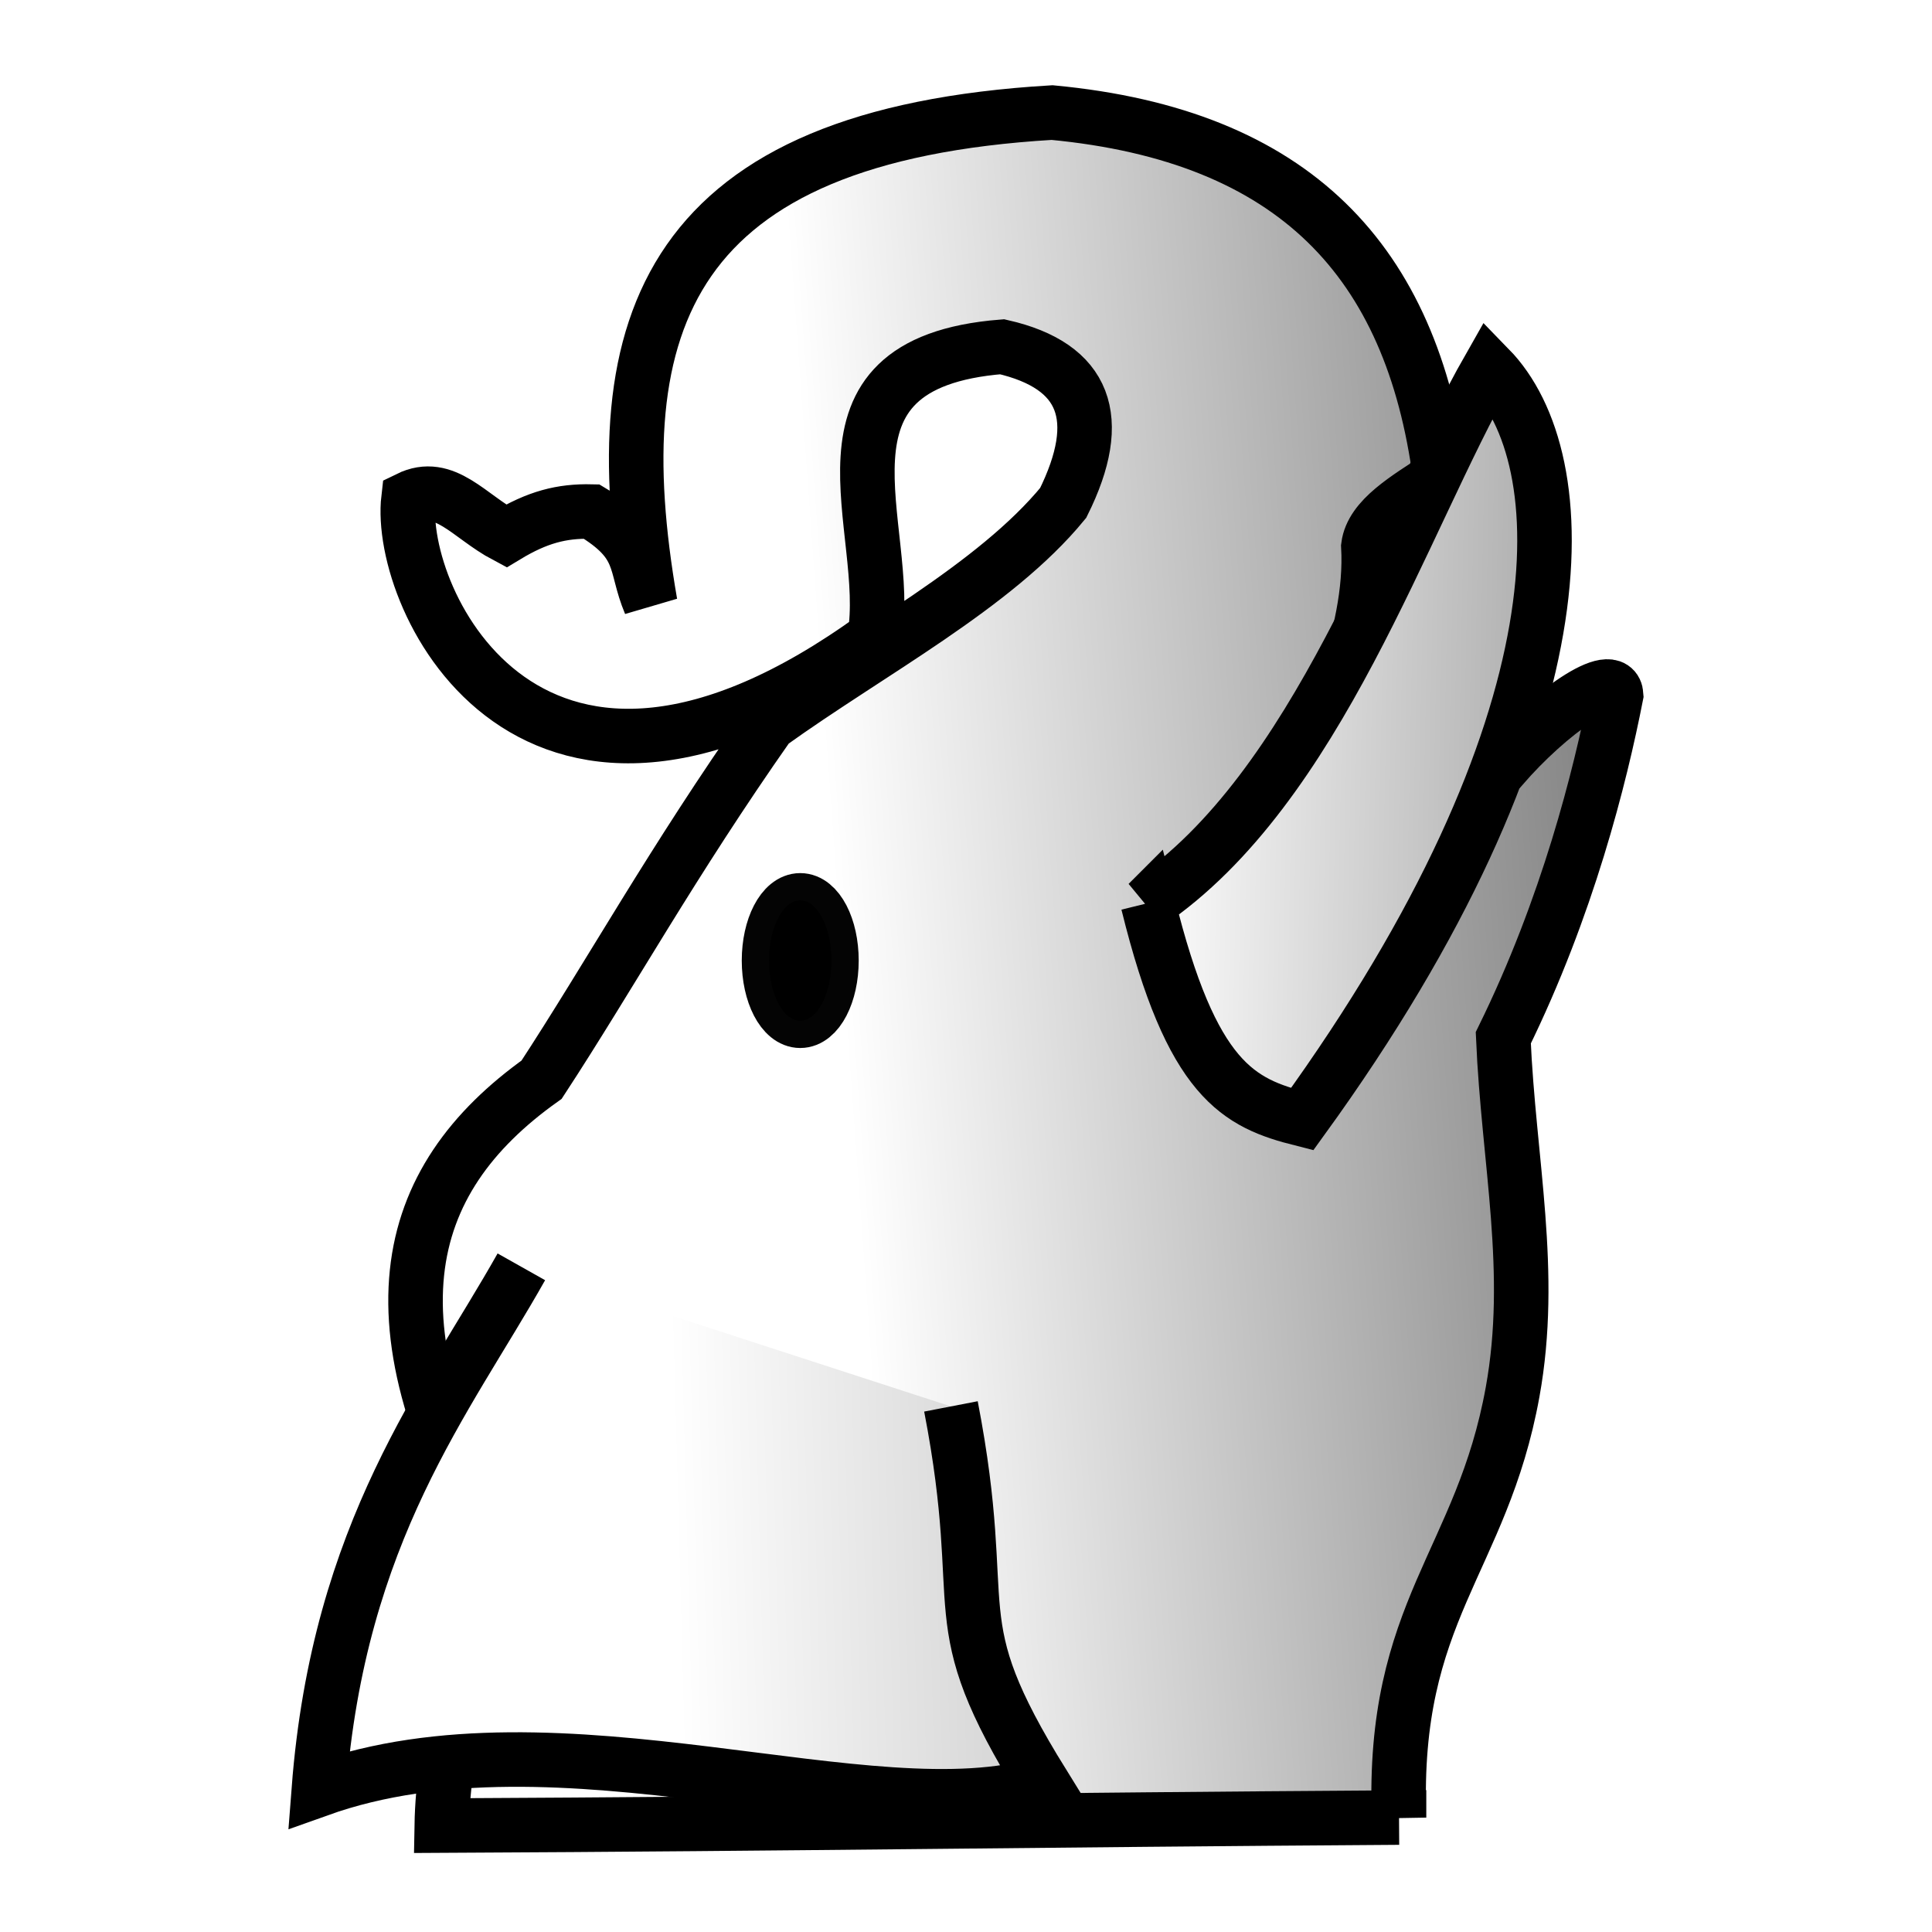
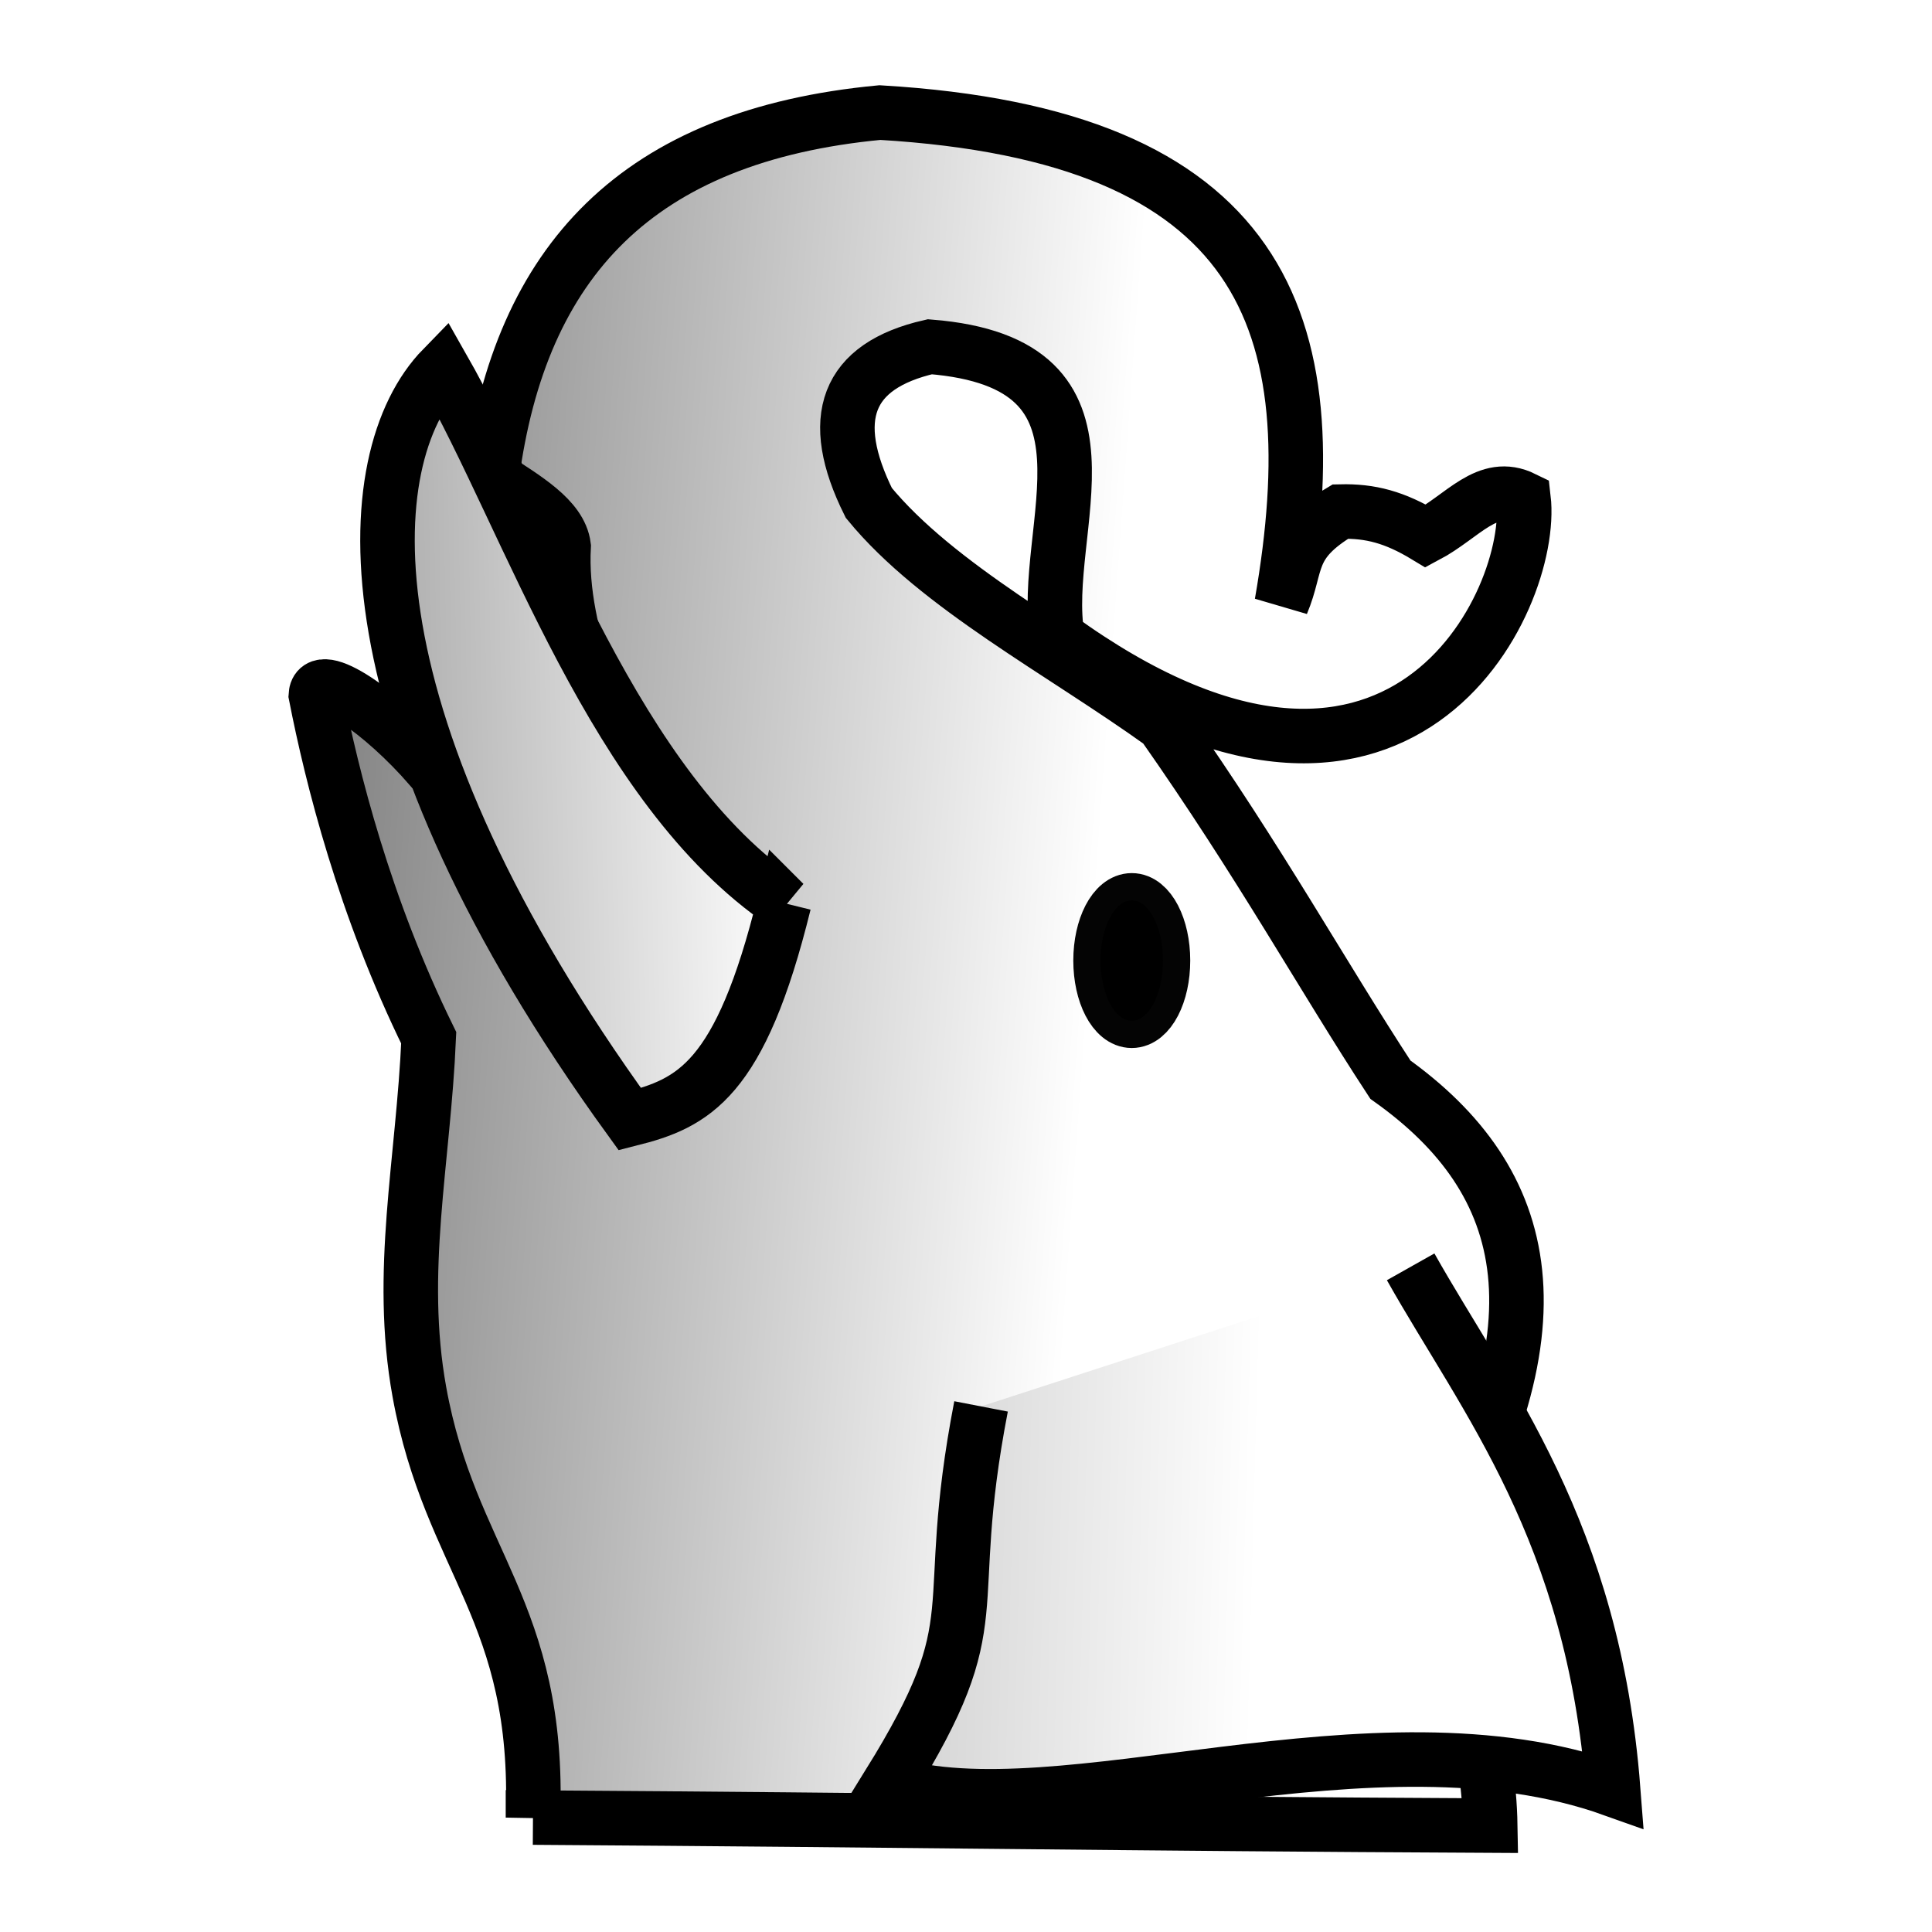
<svg xmlns="http://www.w3.org/2000/svg" xmlns:xlink="http://www.w3.org/1999/xlink" width="177.17" height="177.17" shape-rendering="geometricPrecision" image-rendering="optimizeQuality" fill-rule="evenodd" clip-rule="evenodd" viewBox="0 0 50 50" version="1.1" id="svg12863">
  <defs id="defs12857">
    <linearGradient id="linearGradient18986">
      <stop style="stop-color:#ffffff;stop-opacity:1" offset="0" id="stop18982" />
      <stop style="stop-color:#999999;stop-opacity:1" offset="1" id="stop18984" />
    </linearGradient>
    <linearGradient id="linearGradient18978">
      <stop style="stop-color:#ffffff;stop-opacity:1" offset="0" id="stop18974" />
      <stop style="stop-color:#808080;stop-opacity:1" offset="1" id="stop18976" />
    </linearGradient>
    <linearGradient id="0" x1="21.405" x2="77.64" gradientUnits="userSpaceOnUse">
      <stop stop-color="#fff" id="stop12852" />
      <stop offset="1" stop-color="#fff" stop-opacity="0" id="stop12854" />
    </linearGradient>
    <linearGradient gradientTransform="matrix(0.1838858,0,0,0.1437239,52.70999,-34.22947)" xlink:href="#linearGradient15233" id="linearGradient15235" x1="233.099" y1="541.734" x2="313.642" y2="543.004" gradientUnits="userSpaceOnUse" />
    <linearGradient id="linearGradient15233">
      <stop style="stop-color:#ffffff;stop-opacity:1;" offset="0" id="stop15229" />
      <stop style="stop-color:#808080;stop-opacity:1" offset="1" id="stop15231" />
    </linearGradient>
    <linearGradient xlink:href="#linearGradient18978" id="linearGradient18980" x1="88.441" y1="51.042" x2="107.474" y2="49.662" gradientUnits="userSpaceOnUse" />
    <linearGradient xlink:href="#linearGradient18986" id="linearGradient18988" x1="84.447" y1="64.241" x2="103.935" y2="63.711" gradientUnits="userSpaceOnUse" />
  </defs>
  <g id="g13475" transform="matrix(1.087113,0,0,1.087113,-73.92342,-28.09257)">
-     <path id="path13430" d="m 41.052,36.049 -6.217,0.15 c -6.203,2.384 -6.963,5.934 -4.794,10.112 -0.053,-4.63 3.609,-3.313 6.367,-3.446 9.56,5.47 4.256,14.806 -0.599,18.427 l 4.419,0.449 -0.524,3.071 4.27,-2.921 2.697,3.521 3.895,-2.921 1.573,2.622 2.022,-2.697 c 1.307,1.014 2.065,2.355 2.628,3.527 l 1.867,-3.227 c 1.231,0.812 1.876,2.045 2.846,3.071 v -4.12 l 4.419,2.622 c 0.573,-16.897 -1.125,-28.072 -13.932,-31.76 -2.711,-0.06 -5.492,-0.345 -7.865,0.674 z" style="fill:#000003;fill-opacity:1;stroke:#000000;stroke-width:1.693;stroke-linecap:butt;stroke-linejoin:miter;stroke-miterlimit:4;stroke-dasharray:none;stroke-opacity:1" />
-     <g id="g14651" style="fill:none;stroke:#000000;stroke-width:0.761;stroke-miterlimit:4;stroke-dasharray:none" transform="matrix(2.046169,0,0,2.046169,-218.5391,-54.3891)">
-       <path id="path14615" d="m 120.244,77.924 c 0.048,0.546 0.154,1.053 0.568,1.355 -0.335,-0.077 -0.67,0.018 -1.005,0.393 0.111,1.214 0.651,1.949 1.792,2.01 1.122,0.658 2.135,-3.804 1.661,-4.37 0.12,0.304 3.219,-0.442 3.103,-1.311 0.463,1.88 1.351,2.539 2.272,3.103 3.507,-2.393 6.242,-5.475 4.282,-12.76 -1.496,-0.968 -3.125,-1.692 -5.264,-1.657 -1.49,0.004 -2.875,-0.066 -4.611,0.258 0,0 -1.18,0.328 -1.486,0.459 -0.306,0.131 -1.704,0.328 -1.704,0.328 -3.197,3.269 -1.66,7.934 -0.218,10.575" style="fill:none;stroke:#000000;stroke-width:0.761;stroke-linecap:butt;stroke-linejoin:miter;stroke-miterlimit:4;stroke-dasharray:none;stroke-opacity:1" />
-       <path id="path14617" d="m 122.144,74.366 c -1.148,2.021 -2.934,2.218 -4.635,2.657 -0.532,1.383 5.808,1.107 6.396,-0.278 0.313,-0.737 -1.208,-2.805 -1.761,-2.379 z" style="fill:none;stroke:#000000;stroke-width:0.761;stroke-linecap:butt;stroke-linejoin:miter;stroke-miterlimit:4;stroke-dasharray:none;stroke-opacity:1" />
-       <ellipse transform="matrix(0.8775102,0.479558,-0.2879205,0.9576543,0,0)" ry="0.656" rx="0.289" cy="4.311" cx="141.448" id="path14625" style="opacity:1;fill:none;fill-opacity:1;stroke:#000000;stroke-width:0.77;stroke-linecap:square;stroke-linejoin:bevel;stroke-miterlimit:4;stroke-dasharray:none;stroke-opacity:0.984;paint-order:normal" />
-     </g>
-     <g transform="matrix(2.046169,0,0,2.046169,-118.3184,-94.97759)" style="fill:none;stroke:#000000;stroke-width:0.761;stroke-miterlimit:4;stroke-dasharray:none" id="g14659">
-       <path style="fill:none;stroke:#000000;stroke-width:0.761;stroke-linecap:butt;stroke-linejoin:miter;stroke-miterlimit:4;stroke-dasharray:none;stroke-opacity:1" d="m 120.244,77.924 c 0.048,0.546 0.154,1.053 0.568,1.355 -0.335,-0.077 -0.67,0.018 -1.005,0.393 0.111,1.214 0.651,1.949 1.792,2.01 1.122,0.658 2.135,-3.804 1.661,-4.37 0.12,0.304 3.219,-0.442 3.103,-1.311 0.463,1.88 1.351,2.539 2.272,3.103 3.507,-2.393 6.242,-5.475 4.282,-12.76 -1.496,-0.968 -3.125,-1.692 -5.264,-1.657 -1.49,0.004 -2.875,-0.066 -4.611,0.258 0,0 -1.18,0.328 -1.486,0.459 -0.306,0.131 -1.704,0.328 -1.704,0.328 -3.197,3.269 -1.66,7.934 -0.218,10.575" id="path14653" />
-       <path style="fill:none;stroke:#000000;stroke-width:0.761;stroke-linecap:butt;stroke-linejoin:miter;stroke-miterlimit:4;stroke-dasharray:none;stroke-opacity:1" d="m 122.144,74.366 c -1.148,2.021 -2.934,2.218 -4.635,2.657 -0.532,1.383 5.808,1.107 6.396,-0.278 0.313,-0.737 -1.208,-2.805 -1.761,-2.379 z" id="path14655" />
-       <ellipse style="opacity:1;fill:none;fill-opacity:1;stroke:#000000;stroke-width:0.77;stroke-linecap:square;stroke-linejoin:bevel;stroke-miterlimit:4;stroke-dasharray:none;stroke-opacity:0.984;paint-order:normal" id="ellipse14657" cx="141.448" cy="4.311" rx="0.289" ry="0.656" transform="matrix(0.8775102,0.479558,-0.2879205,0.9576543,0,0)" />
-     </g>
-     <g id="g18994" transform="translate(-0.3468658,-0.7505021)">
+     <g id="g18994" transform="matrix(-1,0,0,1,182.3398,-0.7505021)">
      <path id="path15217" d="m 101.652,69.861 c -8.736,0.057 -14.117,0.148 -22.789,0.191 0.034,-1.962 0.626,-3.923 1.717,-5.885 -3.66,-5.975 -2.712,-9.47 0.66,-11.872 1.643,-2.512 3.091,-5.156 5.416,-8.466 2.408,-1.73 5.369,-3.275 7.001,-5.265 1,-2.012 0.536,-3.262 -1.453,-3.717 -4.929,0.392 -2.587,4.337 -3.038,6.917 -8.157,5.908 -11.376,-0.893 -11.095,-3.304 0.866,-0.425 1.437,0.424 2.323,0.893 0.746,-0.451 1.324,-0.6 2.036,-0.583 1.279,0.765 1.001,1.249 1.396,2.187 -1.173,-6.739 0.451,-11.147 9.567,-11.685 5.781,0.546 8.561,3.546 9.238,8.666 -0.79,0.516 -1.624,0.996 -1.709,1.658 0.12,2.165 -1.043,4.455 -1.849,6.71 l 0.839,0.504 -0.187,1.288 c -0.149,0.35 -1.014,-0.404 -1.282,-0.073 -0.333,0.41 -0.695,2.576 -0.625,2.876 1.066,-2.768 3.769,-4.33 6.274,-6.039 1.132,-1.313 2.688,-2.395 2.729,-1.721 -0.383,1.953 -1.154,5.034 -2.687,8.157 0.127,2.952 0.74,5.568 0.222,8.431 -0.733,4.051 -2.877,5.205 -2.704,10.133 z" style="fill:url(#linearGradient18980);fill-opacity:1;stroke:#000000;stroke-width:1.298;stroke-linecap:butt;stroke-linejoin:miter;stroke-miterlimit:4;stroke-dasharray:none;stroke-opacity:1" />
      <path id="path15219" d="m 95.674,48.092 c 1.042,4.233 2.161,4.761 3.672,5.143 6.829,-9.427 6.557,-15.722 4.453,-17.881 -2.083,3.655 -4.073,9.989 -8.126,12.739 z" style="fill:url(#linearGradient15235);fill-opacity:1;stroke:#000000;stroke-width:1.298;stroke-linecap:butt;stroke-linejoin:miter;stroke-miterlimit:4;stroke-dasharray:none;stroke-opacity:1" />
      <ellipse ry="1.433" rx="0.743" cy="49.459" cx="87.397" id="path15267" style="opacity:1;fill:#000000;fill-opacity:1;stroke:#000000;stroke-width:1.298;stroke-linecap:square;stroke-linejoin:bevel;stroke-miterlimit:4;stroke-dasharray:none;stroke-opacity:0.984;paint-order:normal" />
      <path id="path18972" d="m 80.758,56.75 c -1.781,3.163 -4.348,6.292 -4.821,12.443 5.742,-2.051 13.154,1.099 17.237,-0.135 -2.502,-4.038 -1.208,-3.909 -2.189,-8.985" style="fill:url(#linearGradient18988);fill-opacity:1;stroke:#000000;stroke-width:1.298;stroke-linecap:butt;stroke-linejoin:miter;stroke-miterlimit:4;stroke-dasharray:none;stroke-opacity:1" />
    </g>
  </g>
</svg>
